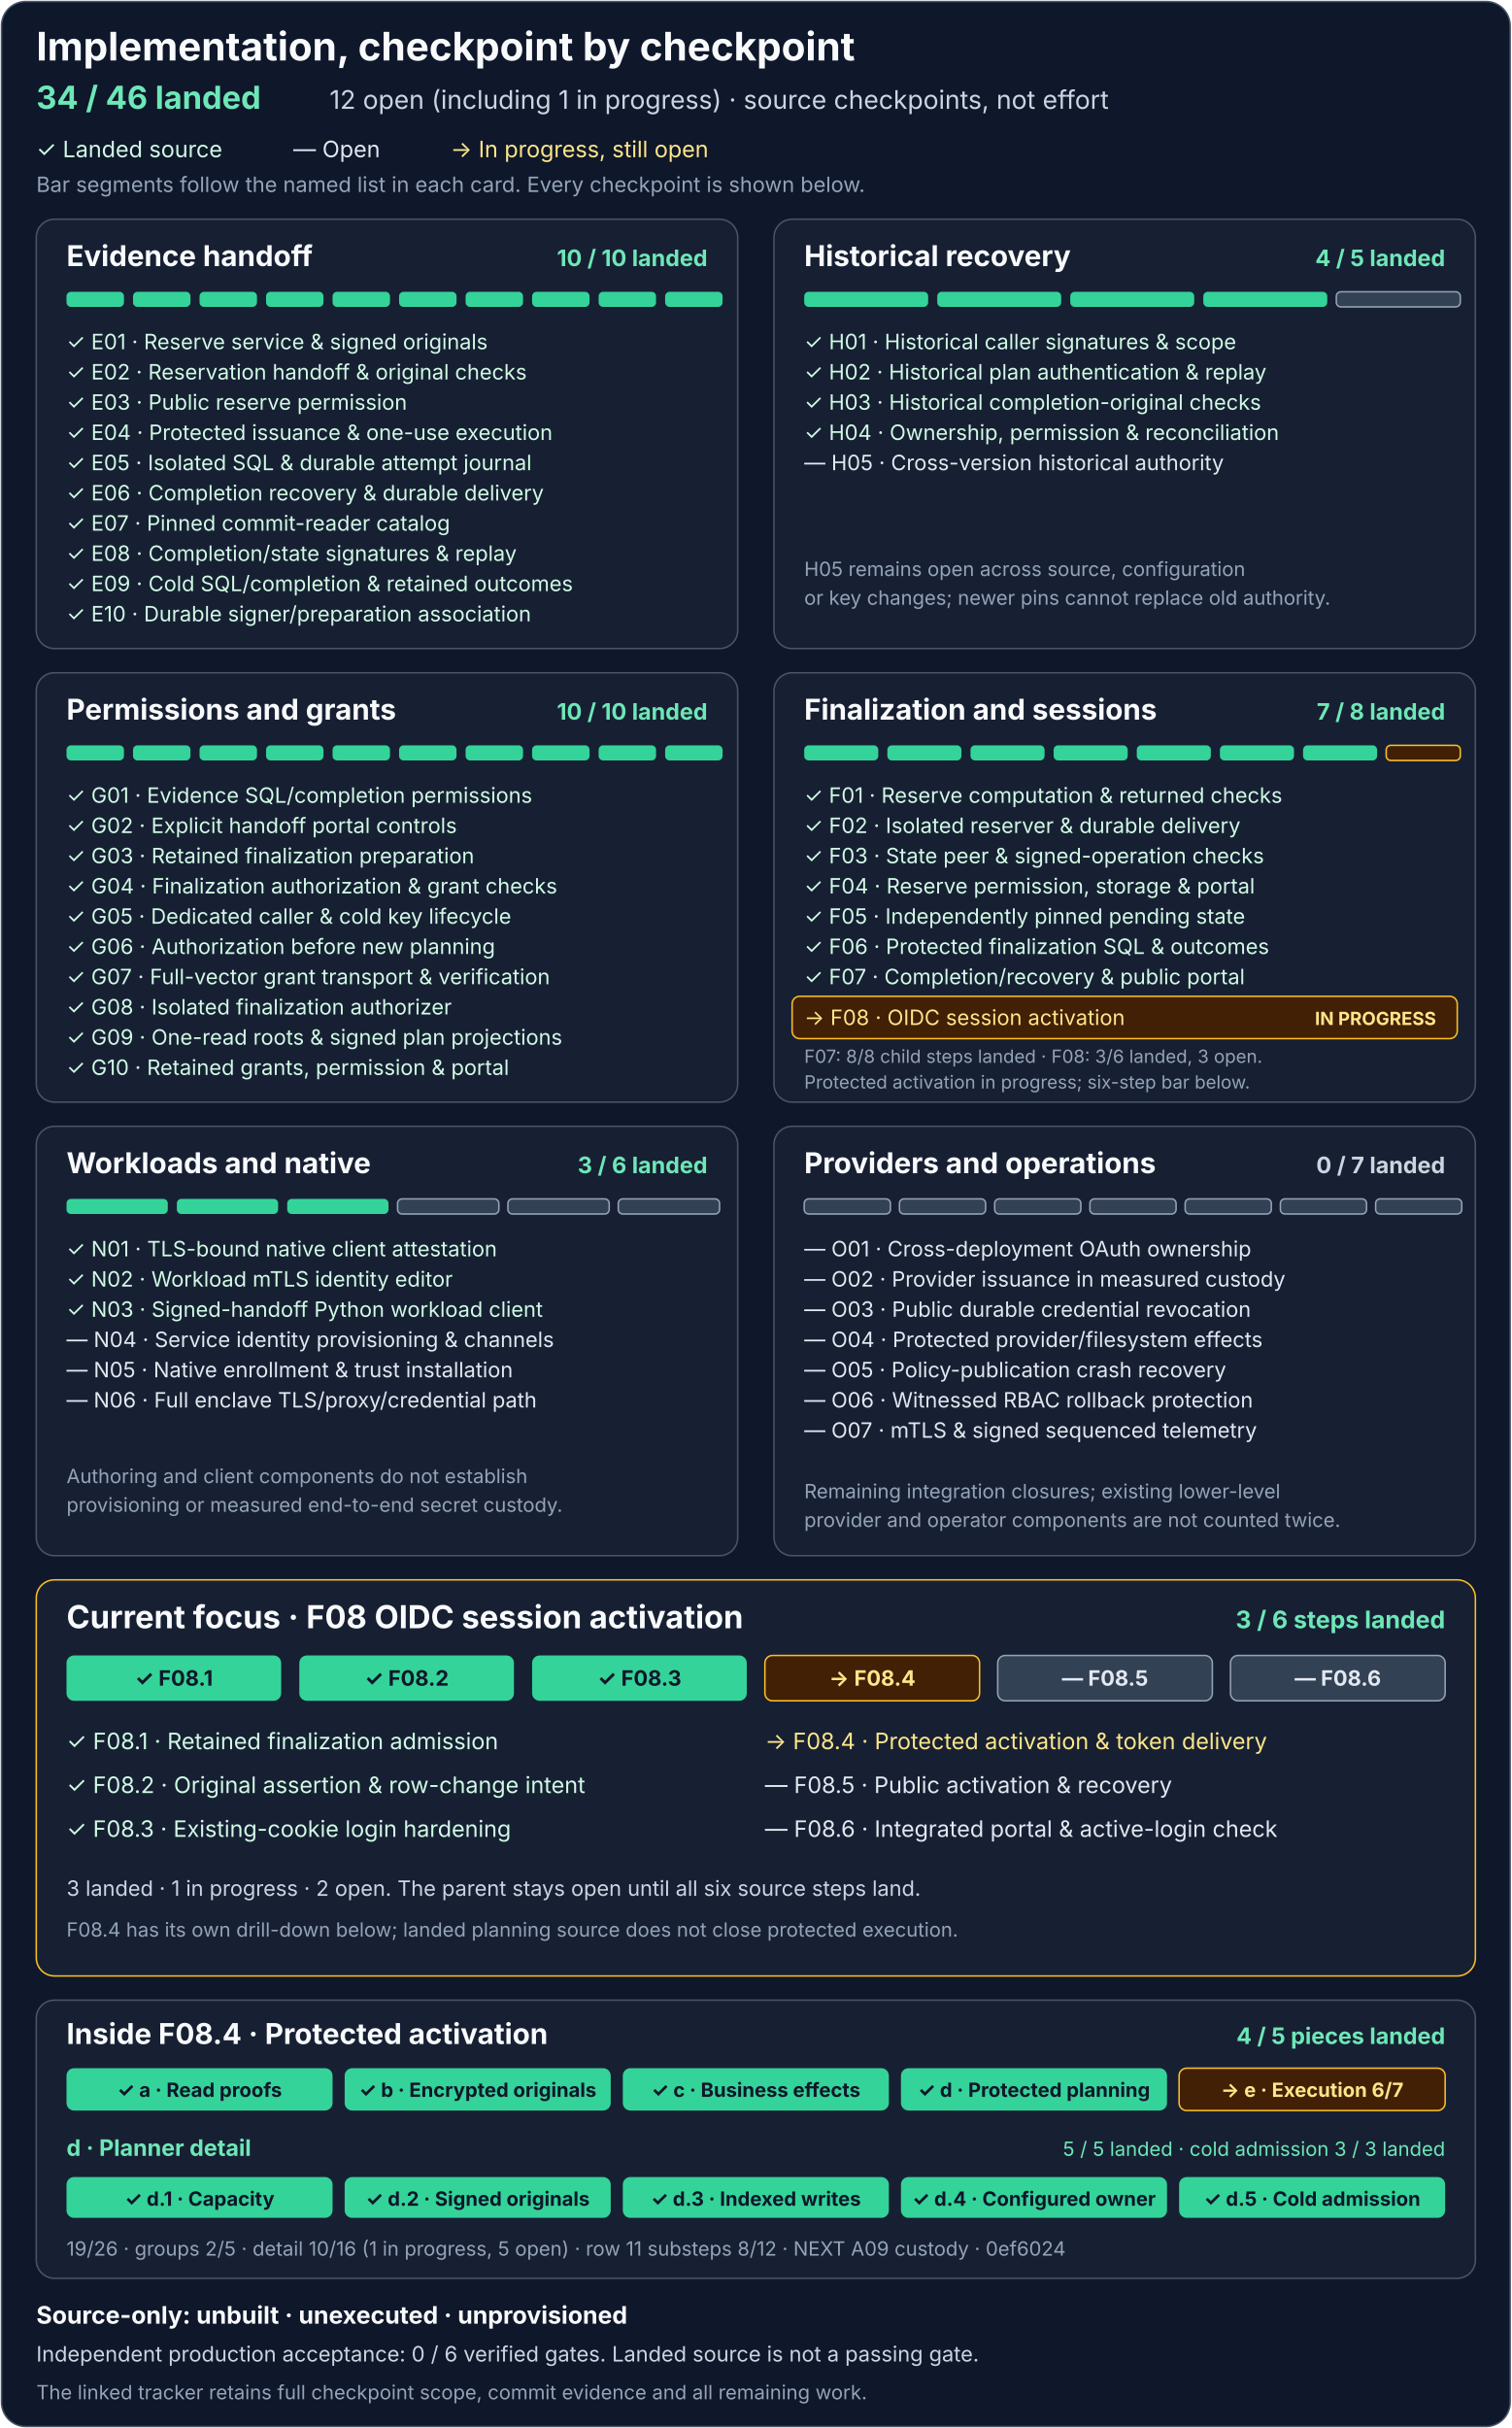
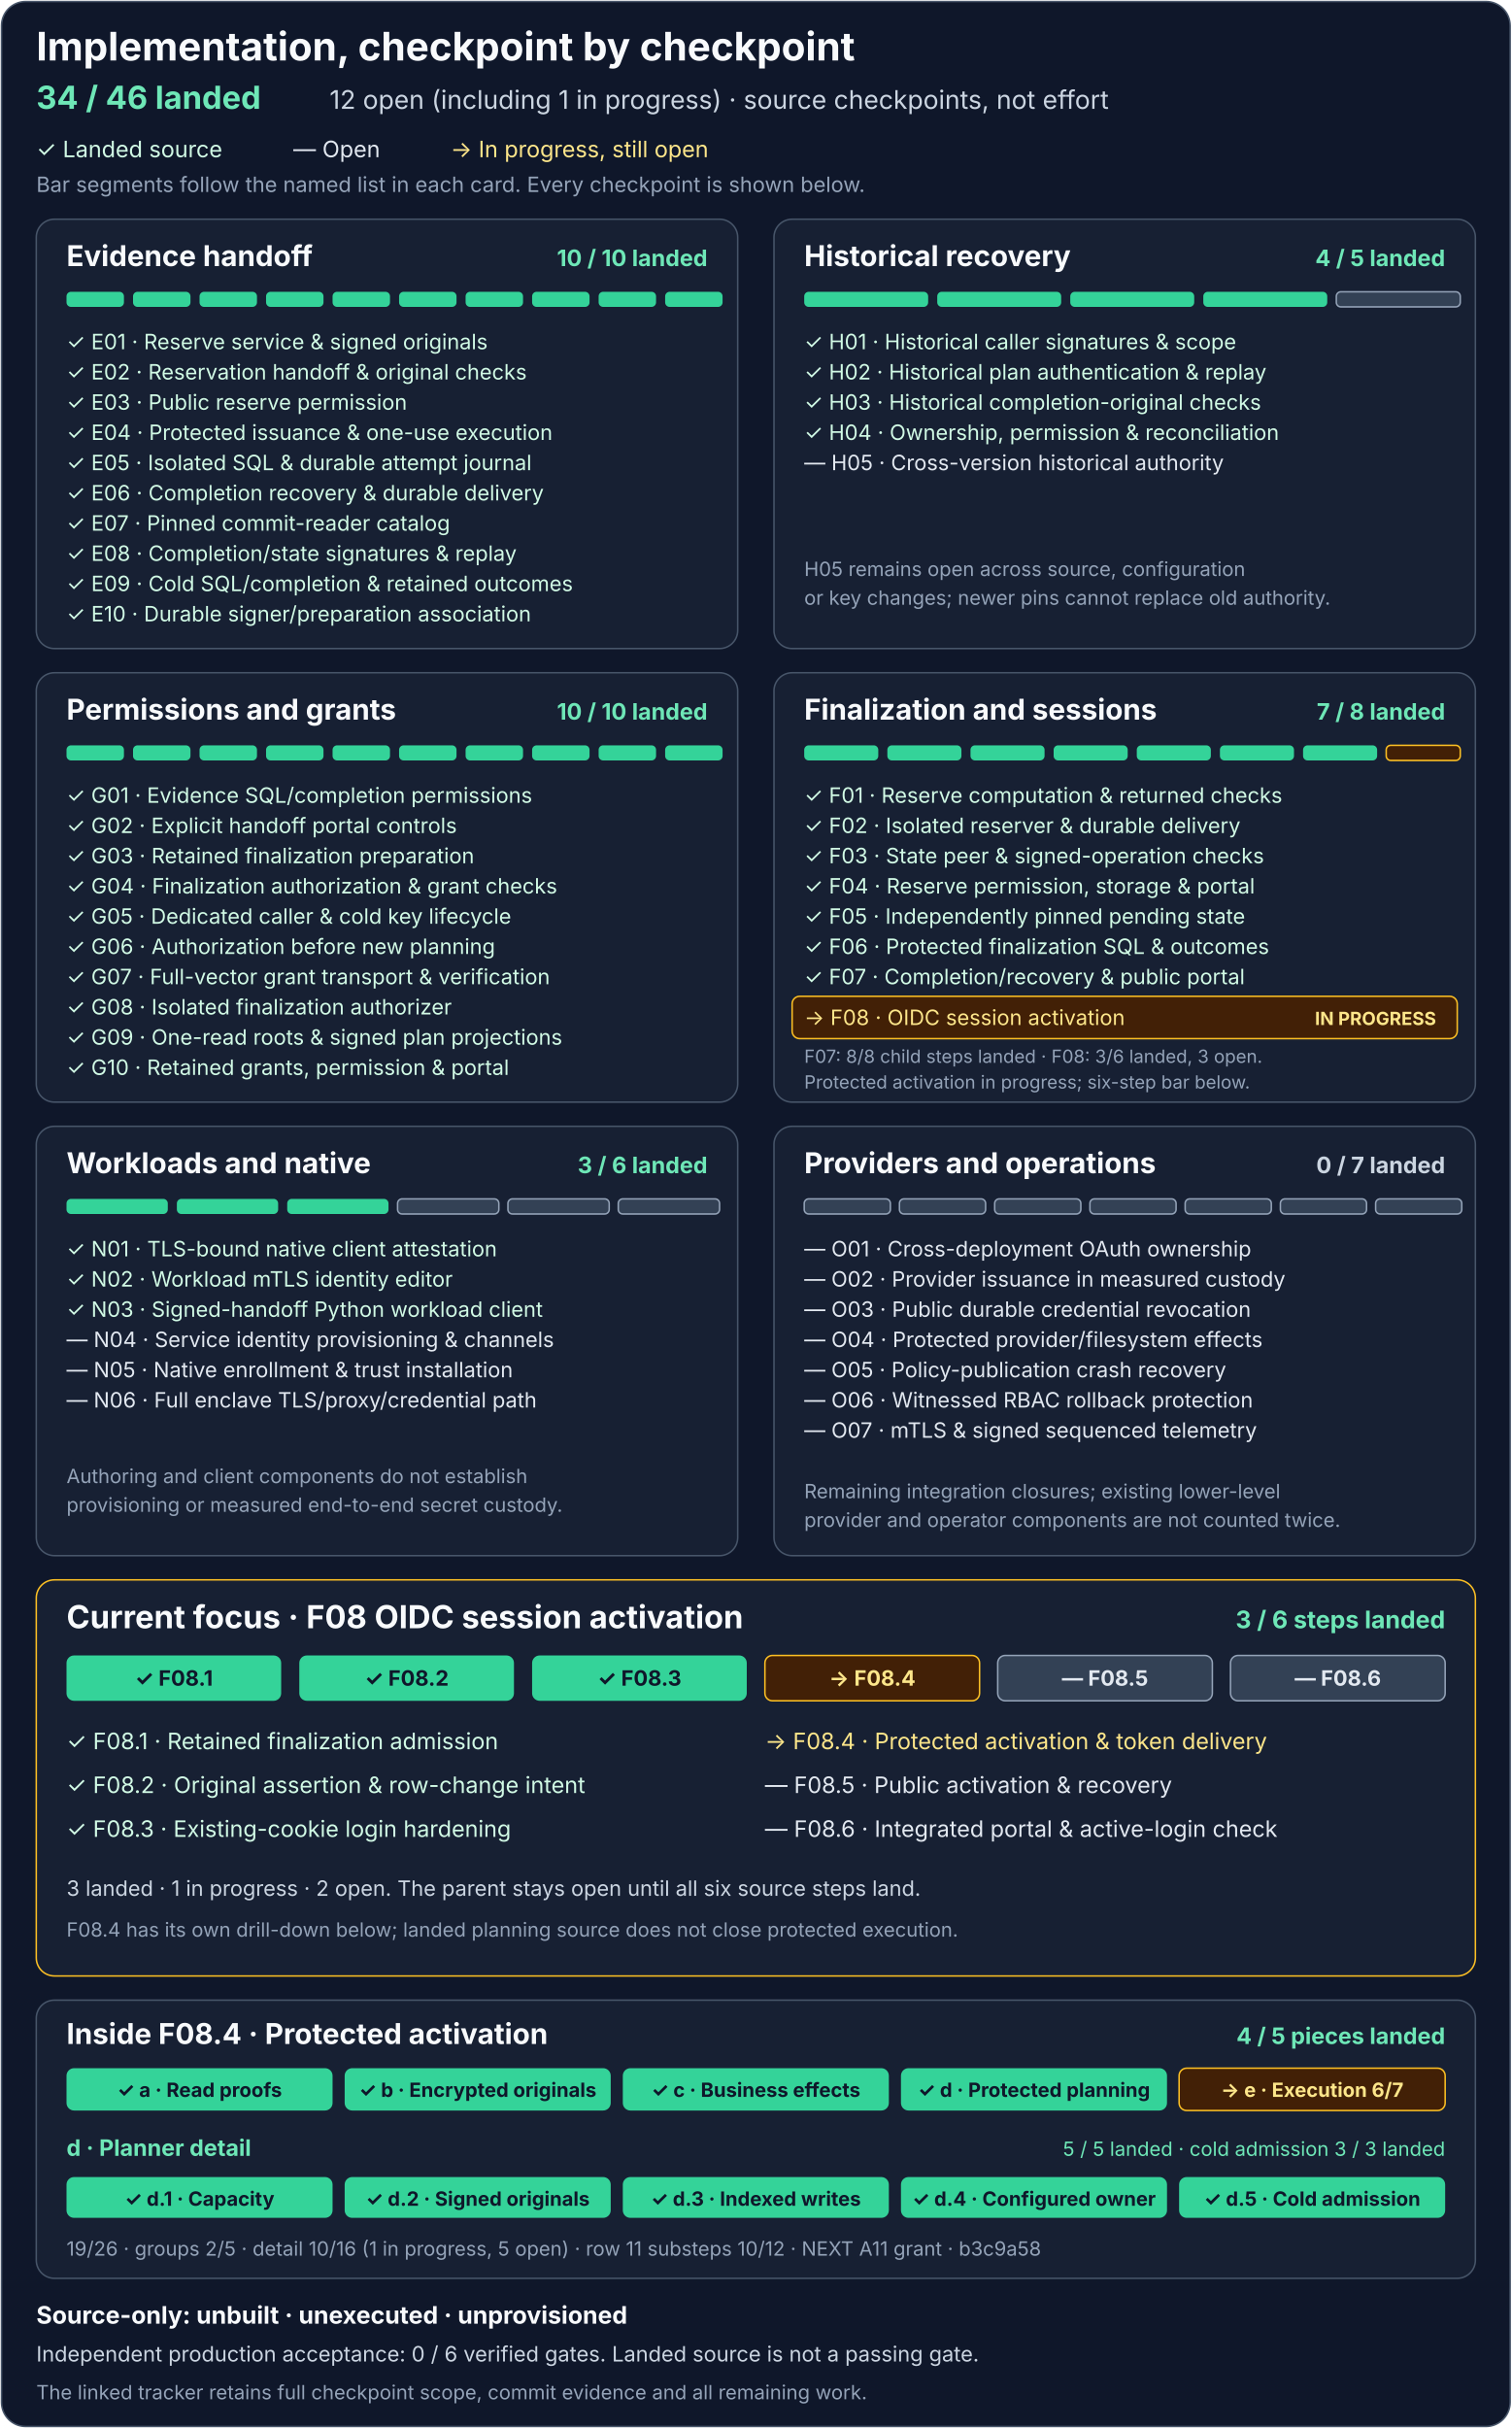
<svg xmlns="http://www.w3.org/2000/svg" width="1000" height="1606" viewBox="0 0 1000 1606" role="img" aria-labelledby="title description">
  <rect x="1" y="1" width="998" height="1604" rx="16" fill="#0f172a" stroke="#475569" />
  <g font-family="system-ui, -apple-system, Segoe UI, sans-serif">
    <text x="24" y="40" fill="#f8fafc" font-size="26" font-weight="700">Implementation, checkpoint by checkpoint</text>
    <text x="24" y="72" fill="#6ee7b7" font-size="21" font-weight="700">34 / 46 landed</text>
    <text x="218" y="72" fill="#cbd5e1" font-size="17">12 open (including 1 in progress) · source checkpoints, not effort</text>
    <text x="24" y="104" fill="#d1fae5" font-size="15">✓ Landed source</text>
    <text x="194" y="104" fill="#e2e8f0" font-size="15">— Open</text>
    <text x="298" y="104" fill="#fde68a" font-size="15">→ In progress, still open</text>
    <text x="24" y="127" fill="#94a3b8" font-size="14">Bar segments follow the named list in each card. Every checkpoint is shown below.</text>
    <g transform="translate(24 145)" aria-labelledby="e-title">
      <rect width="464" height="284" rx="12" fill="#172033" stroke="#475569" />
      <text id="e-title" x="20" y="31" fill="#f8fafc" font-size="19" font-weight="700">Evidence handoff</text>
      <text x="444" y="31" text-anchor="end" fill="#6ee7b7" font-size="15" font-weight="700">10 / 10 landed</text>
      <g fill="#34d399">
        <rect x="20" y="48" width="38" height="10" rx="3" />
        <rect x="64" y="48" width="38" height="10" rx="3" />
        <rect x="108" y="48" width="38" height="10" rx="3" />
        <rect x="152" y="48" width="38" height="10" rx="3" />
        <rect x="196" y="48" width="38" height="10" rx="3" />
        <rect x="240" y="48" width="38" height="10" rx="3" />
        <rect x="284" y="48" width="38" height="10" rx="3" />
        <rect x="328" y="48" width="38" height="10" rx="3" />
        <rect x="372" y="48" width="38" height="10" rx="3" />
        <rect x="416" y="48" width="38" height="10" rx="3" />
      </g>
      <g fill="#d1fae5" font-size="14">
        <text x="20" y="86">✓ E01 · Reserve service &amp; signed originals</text>
        <text x="20" y="106">✓ E02 · Reservation handoff &amp; original checks</text>
        <text x="20" y="126">✓ E03 · Public reserve permission</text>
        <text x="20" y="146">✓ E04 · Protected issuance &amp; one-use execution</text>
        <text x="20" y="166">✓ E05 · Isolated SQL &amp; durable attempt journal</text>
        <text x="20" y="186">✓ E06 · Completion recovery &amp; durable delivery</text>
        <text x="20" y="206">✓ E07 · Pinned commit-reader catalog</text>
        <text x="20" y="226">✓ E08 · Completion/state signatures &amp; replay</text>
        <text x="20" y="246">✓ E09 · Cold SQL/completion &amp; retained outcomes</text>
        <text x="20" y="266">✓ E10 · Durable signer/preparation association</text>
      </g>
    </g>
    <g transform="translate(512 145)" aria-labelledby="h-title">
      <rect width="464" height="284" rx="12" fill="#172033" stroke="#475569" />
      <text id="h-title" x="20" y="31" fill="#f8fafc" font-size="19" font-weight="700">Historical recovery</text>
      <text x="444" y="31" text-anchor="end" fill="#6ee7b7" font-size="15" font-weight="700">4 / 5 landed</text>
      <g fill="#34d399">
        <rect x="20" y="48" width="82" height="10" rx="3" />
        <rect x="108" y="48" width="82" height="10" rx="3" />
        <rect x="196" y="48" width="82" height="10" rx="3" />
        <rect x="284" y="48" width="82" height="10" rx="3" />
        <rect x="372" y="48" width="82" height="10" rx="3" fill="#334155" stroke="#94a3b8" />
      </g>
      <g fill="#d1fae5" font-size="14">
        <text x="20" y="86">✓ H01 · Historical caller signatures &amp; scope</text>
        <text x="20" y="106">✓ H02 · Historical plan authentication &amp; replay</text>
        <text x="20" y="126">✓ H03 · Historical completion-original checks</text>
        <text x="20" y="146">✓ H04 · Ownership, permission &amp; reconciliation</text>
      </g>
      <text x="20" y="166" fill="#e2e8f0" font-size="14">— H05 · Cross-version historical authority</text>
      <text x="20" y="236" fill="#94a3b8" font-size="13">H05 remains open across source, configuration</text>
      <text x="20" y="255" fill="#94a3b8" font-size="13">or key changes; newer pins cannot replace old authority.</text>
    </g>
    <g transform="translate(24 445)" aria-labelledby="g-title">
      <rect width="464" height="284" rx="12" fill="#172033" stroke="#475569" />
      <text id="g-title" x="20" y="31" fill="#f8fafc" font-size="19" font-weight="700">Permissions and grants</text>
      <text x="444" y="31" text-anchor="end" fill="#6ee7b7" font-size="15" font-weight="700">10 / 10 landed</text>
      <g fill="#34d399">
        <rect x="20" y="48" width="38" height="10" rx="3" />
        <rect x="64" y="48" width="38" height="10" rx="3" />
        <rect x="108" y="48" width="38" height="10" rx="3" />
        <rect x="152" y="48" width="38" height="10" rx="3" />
        <rect x="196" y="48" width="38" height="10" rx="3" />
        <rect x="240" y="48" width="38" height="10" rx="3" />
        <rect x="284" y="48" width="38" height="10" rx="3" />
        <rect x="328" y="48" width="38" height="10" rx="3" />
        <rect x="372" y="48" width="38" height="10" rx="3" />
        <rect x="416" y="48" width="38" height="10" rx="3" />
      </g>
      <g fill="#d1fae5" font-size="14">
        <text x="20" y="86">✓ G01 · Evidence SQL/completion permissions</text>
        <text x="20" y="106">✓ G02 · Explicit handoff portal controls</text>
        <text x="20" y="126">✓ G03 · Retained finalization preparation</text>
        <text x="20" y="146">✓ G04 · Finalization authorization &amp; grant checks</text>
        <text x="20" y="166">✓ G05 · Dedicated caller &amp; cold key lifecycle</text>
        <text x="20" y="186">✓ G06 · Authorization before new planning</text>
        <text x="20" y="206">✓ G07 · Full-vector grant transport &amp; verification</text>
        <text x="20" y="226">✓ G08 · Isolated finalization authorizer</text>
        <text x="20" y="246">✓ G09 · One-read roots &amp; signed plan projections</text>
        <text x="20" y="266">✓ G10 · Retained grants, permission &amp; portal</text>
      </g>
    </g>
    <g transform="translate(512 445)" aria-labelledby="f-title">
      <rect width="464" height="284" rx="12" fill="#172033" stroke="#475569" />
      <text id="f-title" x="20" y="31" fill="#f8fafc" font-size="19" font-weight="700">Finalization and sessions</text>
      <text x="444" y="31" text-anchor="end" fill="#6ee7b7" font-size="15" font-weight="700">7 / 8 landed</text>
      <g fill="#34d399">
        <rect x="20" y="48" width="49" height="10" rx="3" />
        <rect x="75" y="48" width="49" height="10" rx="3" />
        <rect x="130" y="48" width="49" height="10" rx="3" />
        <rect x="185" y="48" width="49" height="10" rx="3" />
        <rect x="240" y="48" width="49" height="10" rx="3" />
        <rect x="295" y="48" width="49" height="10" rx="3" />
        <rect x="350" y="48" width="49" height="10" rx="3" />
        <rect x="405" y="48" width="49" height="10" rx="3" fill="#422006" stroke="#fbbf24" />
      </g>
      <g fill="#d1fae5" font-size="14">
        <text x="20" y="86">✓ F01 · Reserve computation &amp; returned checks</text>
        <text x="20" y="106">✓ F02 · Isolated reserver &amp; durable delivery</text>
        <text x="20" y="126">✓ F03 · State peer &amp; signed-operation checks</text>
        <text x="20" y="146">✓ F04 · Reserve permission, storage &amp; portal</text>
        <text x="20" y="166">✓ F05 · Independently pinned pending state</text>
        <text x="20" y="186">✓ F06 · Protected finalization SQL &amp; outcomes</text>
        <text x="20" y="206">✓ F07 · Completion/recovery &amp; public portal</text>
      </g>
      <rect x="12" y="214" width="440" height="28" rx="5" fill="#422006" stroke="#fbbf24" />
      <text x="20" y="233" fill="#fde68a" font-size="14">→ F08 · OIDC session activation</text>
      <text x="438" y="233" text-anchor="end" fill="#fde68a" font-size="12" font-weight="700">IN PROGRESS</text>
      <text x="20" y="258" fill="#94a3b8" font-size="12">F07: 8/8 child steps landed · F08: 3/6 landed, 3 open.</text>
      <text x="20" y="275" fill="#94a3b8" font-size="12">Protected activation in progress; six-step bar below.</text>
    </g>
    <g transform="translate(24 745)" aria-labelledby="n-title">
      <rect width="464" height="284" rx="12" fill="#172033" stroke="#475569" />
      <text id="n-title" x="20" y="31" fill="#f8fafc" font-size="19" font-weight="700">Workloads and native</text>
      <text x="444" y="31" text-anchor="end" fill="#6ee7b7" font-size="15" font-weight="700">3 / 6 landed</text>
      <g>
        <rect x="20" y="48" width="67" height="10" rx="3" fill="#34d399" />
        <rect x="93" y="48" width="67" height="10" rx="3" fill="#34d399" />
        <rect x="166" y="48" width="67" height="10" rx="3" fill="#34d399" />
        <rect x="239" y="48" width="67" height="10" rx="3" fill="#334155" stroke="#94a3b8" />
        <rect x="312" y="48" width="67" height="10" rx="3" fill="#334155" stroke="#94a3b8" />
        <rect x="385" y="48" width="67" height="10" rx="3" fill="#334155" stroke="#94a3b8" />
      </g>
      <g fill="#d1fae5" font-size="14">
        <text x="20" y="86">✓ N01 · TLS-bound native client attestation</text>
        <text x="20" y="106">✓ N02 · Workload mTLS identity editor</text>
        <text x="20" y="126">✓ N03 · Signed-handoff Python workload client</text>
      </g>
      <g fill="#e2e8f0" font-size="14">
        <text x="20" y="146">— N04 · Service identity provisioning &amp; channels</text>
        <text x="20" y="166">— N05 · Native enrollment &amp; trust installation</text>
        <text x="20" y="186">— N06 · Full enclave TLS/proxy/credential path</text>
      </g>
      <text x="20" y="236" fill="#94a3b8" font-size="13">Authoring and client components do not establish</text>
      <text x="20" y="255" fill="#94a3b8" font-size="13">provisioning or measured end-to-end secret custody.</text>
    </g>
    <g transform="translate(512 745)" aria-labelledby="o-title">
      <rect width="464" height="284" rx="12" fill="#172033" stroke="#475569" />
      <text id="o-title" x="20" y="31" fill="#f8fafc" font-size="19" font-weight="700">Providers and operations</text>
      <text x="444" y="31" text-anchor="end" fill="#cbd5e1" font-size="15" font-weight="700">0 / 7 landed</text>
      <g fill="#334155" stroke="#94a3b8">
        <rect x="20" y="48" width="57" height="10" rx="3" />
        <rect x="83" y="48" width="57" height="10" rx="3" />
        <rect x="146" y="48" width="57" height="10" rx="3" />
        <rect x="209" y="48" width="57" height="10" rx="3" />
        <rect x="272" y="48" width="57" height="10" rx="3" />
        <rect x="335" y="48" width="57" height="10" rx="3" />
        <rect x="398" y="48" width="57" height="10" rx="3" />
      </g>
      <g fill="#e2e8f0" font-size="14">
        <text x="20" y="86">— O01 · Cross-deployment OAuth ownership</text>
        <text x="20" y="106">— O02 · Provider issuance in measured custody</text>
        <text x="20" y="126">— O03 · Public durable credential revocation</text>
        <text x="20" y="146">— O04 · Protected provider/filesystem effects</text>
        <text x="20" y="166">— O05 · Policy-publication crash recovery</text>
        <text x="20" y="186">— O06 · Witnessed RBAC rollback protection</text>
        <text x="20" y="206">— O07 · mTLS &amp; signed sequenced telemetry</text>
      </g>
      <text x="20" y="246" fill="#94a3b8" font-size="13">Remaining integration closures; existing lower-level</text>
      <text x="20" y="265" fill="#94a3b8" font-size="13">provider and operator components are not counted twice.</text>
    </g>
    <g transform="translate(24 1045)" aria-labelledby="f08-title">
      <rect width="952" height="262" rx="12" fill="#172033" stroke="#fbbf24" />
      <text id="f08-title" x="20" y="32" fill="#f8fafc" font-size="21" font-weight="700">Current focus · F08 OIDC session activation</text>
      <text x="932" y="32" text-anchor="end" fill="#6ee7b7" font-size="16" font-weight="700">3 / 6 steps landed</text>
      <g>
        <rect x="20" y="50" width="142" height="30" rx="5" fill="#34d399" />
        <rect x="174" y="50" width="142" height="30" rx="5" fill="#34d399" />
        <rect x="328" y="50" width="142" height="30" rx="5" fill="#34d399" />
        <rect x="482" y="50" width="142" height="30" rx="5" fill="#422006" stroke="#fbbf24" />
        <rect x="636" y="50" width="142" height="30" rx="5" fill="#334155" stroke="#94a3b8" />
        <rect x="790" y="50" width="142" height="30" rx="5" fill="#334155" stroke="#94a3b8" />
      </g>
      <g text-anchor="middle" font-size="14" font-weight="700">
        <text x="91" y="70" fill="#0f172a">✓ F08.1</text>
        <text x="245" y="70" fill="#0f172a">✓ F08.2</text>
        <text x="399" y="70" fill="#0f172a">✓ F08.3</text>
        <text x="553" y="70" fill="#fde68a">→ F08.4</text>
        <text x="707" y="70" fill="#e2e8f0">— F08.5</text>
        <text x="861" y="70" fill="#e2e8f0">— F08.6</text>
      </g>
      <g font-size="15">
        <text x="20" y="112" fill="#d1fae5">✓ F08.1 · Retained finalization admission</text>
        <text x="20" y="141" fill="#d1fae5">✓ F08.2 · Original assertion &amp; row-change intent</text>
        <text x="20" y="170" fill="#d1fae5">✓ F08.3 · Existing-cookie login hardening</text>
        <text x="482" y="112" fill="#fde68a">→ F08.4 · Protected activation &amp; token delivery</text>
        <text x="482" y="141" fill="#e2e8f0">— F08.5 · Public activation &amp; recovery</text>
        <text x="482" y="170" fill="#e2e8f0">— F08.6 · Integrated portal &amp; active-login check</text>
      </g>
      <text x="20" y="209" fill="#cbd5e1" font-size="14">3 landed · 1 in progress · 2 open. The parent stays open until all six source steps land.</text>
      <text x="20" y="236" fill="#94a3b8" font-size="13">F08.4 has its own drill-down below; landed planning source does not close protected execution.</text>
    </g>
    <g transform="translate(24 1323)" aria-labelledby="f084-title">
      <rect width="952" height="184" rx="12" fill="#172033" stroke="#475569" />
      <text id="f084-title" x="20" y="29" fill="#f8fafc" font-size="19" font-weight="700">Inside F08.4 · Protected activation</text>
      <text x="932" y="29" text-anchor="end" fill="#6ee7b7" font-size="15" font-weight="700">4 / 5 pieces landed</text>
      <g>
        <rect x="20" y="45" width="176" height="28" rx="5" fill="#34d399" />
        <rect x="204" y="45" width="176" height="28" rx="5" fill="#34d399" />
        <rect x="388" y="45" width="176" height="28" rx="5" fill="#34d399" />
        <rect x="572" y="45" width="176" height="28" rx="5" fill="#34d399" />
        <rect x="756" y="45" width="176" height="28" rx="5" fill="#422006" stroke="#fbbf24" />
      </g>
      <g text-anchor="middle" font-size="13" font-weight="700">
        <text x="108" y="64" fill="#0f172a">✓ a · Read proofs</text>
        <text x="292" y="64" fill="#0f172a">✓ b · Encrypted originals</text>
        <text x="476" y="64" fill="#0f172a">✓ c · Business effects</text>
        <text x="660" y="64" fill="#0f172a">✓ d · Protected planning</text>
        <text x="844" y="64" fill="#fde68a">→ e · Execution 6/7</text>
      </g>
      <text x="20" y="103" fill="#6ee7b7" font-size="15" font-weight="700">d · Planner detail</text>
      <text x="932" y="103" text-anchor="end" fill="#6ee7b7" font-size="13">5 / 5 landed · cold admission 3 / 3 landed</text>
      <g>
        <rect x="20" y="117" width="176" height="27" rx="5" fill="#34d399" />
        <rect x="204" y="117" width="176" height="27" rx="5" fill="#34d399" />
        <rect x="388" y="117" width="176" height="27" rx="5" fill="#34d399" />
        <rect x="572" y="117" width="176" height="27" rx="5" fill="#34d399" />
        <rect x="756" y="117" width="176" height="27" rx="5" fill="#34d399" />
      </g>
      <g text-anchor="middle" font-size="13" font-weight="700">
        <text x="108" y="136" fill="#0f172a">✓ d.1 · Capacity</text>
        <text x="292" y="136" fill="#0f172a">✓ d.2 · Signed originals</text>
        <text x="476" y="136" fill="#0f172a">✓ d.3 · Indexed writes</text>
        <text x="660" y="136" fill="#0f172a">✓ d.4 · Configured owner</text>
        <text x="844" y="136" fill="#0f172a">✓ d.5 · Cold admission</text>
      </g>
-       <text x="20" y="169" fill="#94a3b8" font-size="13">19/26 · groups 2/5 · detail 10/16 (1 in progress, 5 open) · row 11 substeps 8/12 · NEXT A09 custody · 0ef6024</text>
+       <text x="20" y="169" fill="#94a3b8" font-size="13">19/26 · groups 2/5 · detail 10/16 (1 in progress, 5 open) · row 11 substeps 10/12 · NEXT A11 grant · b3c9a58</text>
    </g>
    <text x="24" y="1537" fill="#f8fafc" font-size="16" font-weight="700">Source-only: unbuilt · unexecuted · unprovisioned</text>
    <text x="24" y="1562" fill="#cbd5e1" font-size="14">Independent production acceptance: 0 / 6 verified gates. Landed source is not a passing gate.</text>
    <text x="24" y="1587" fill="#94a3b8" font-size="13">The linked tracker retains full checkpoint scope, commit evidence and all remaining work.</text>
  </g>
</svg>
